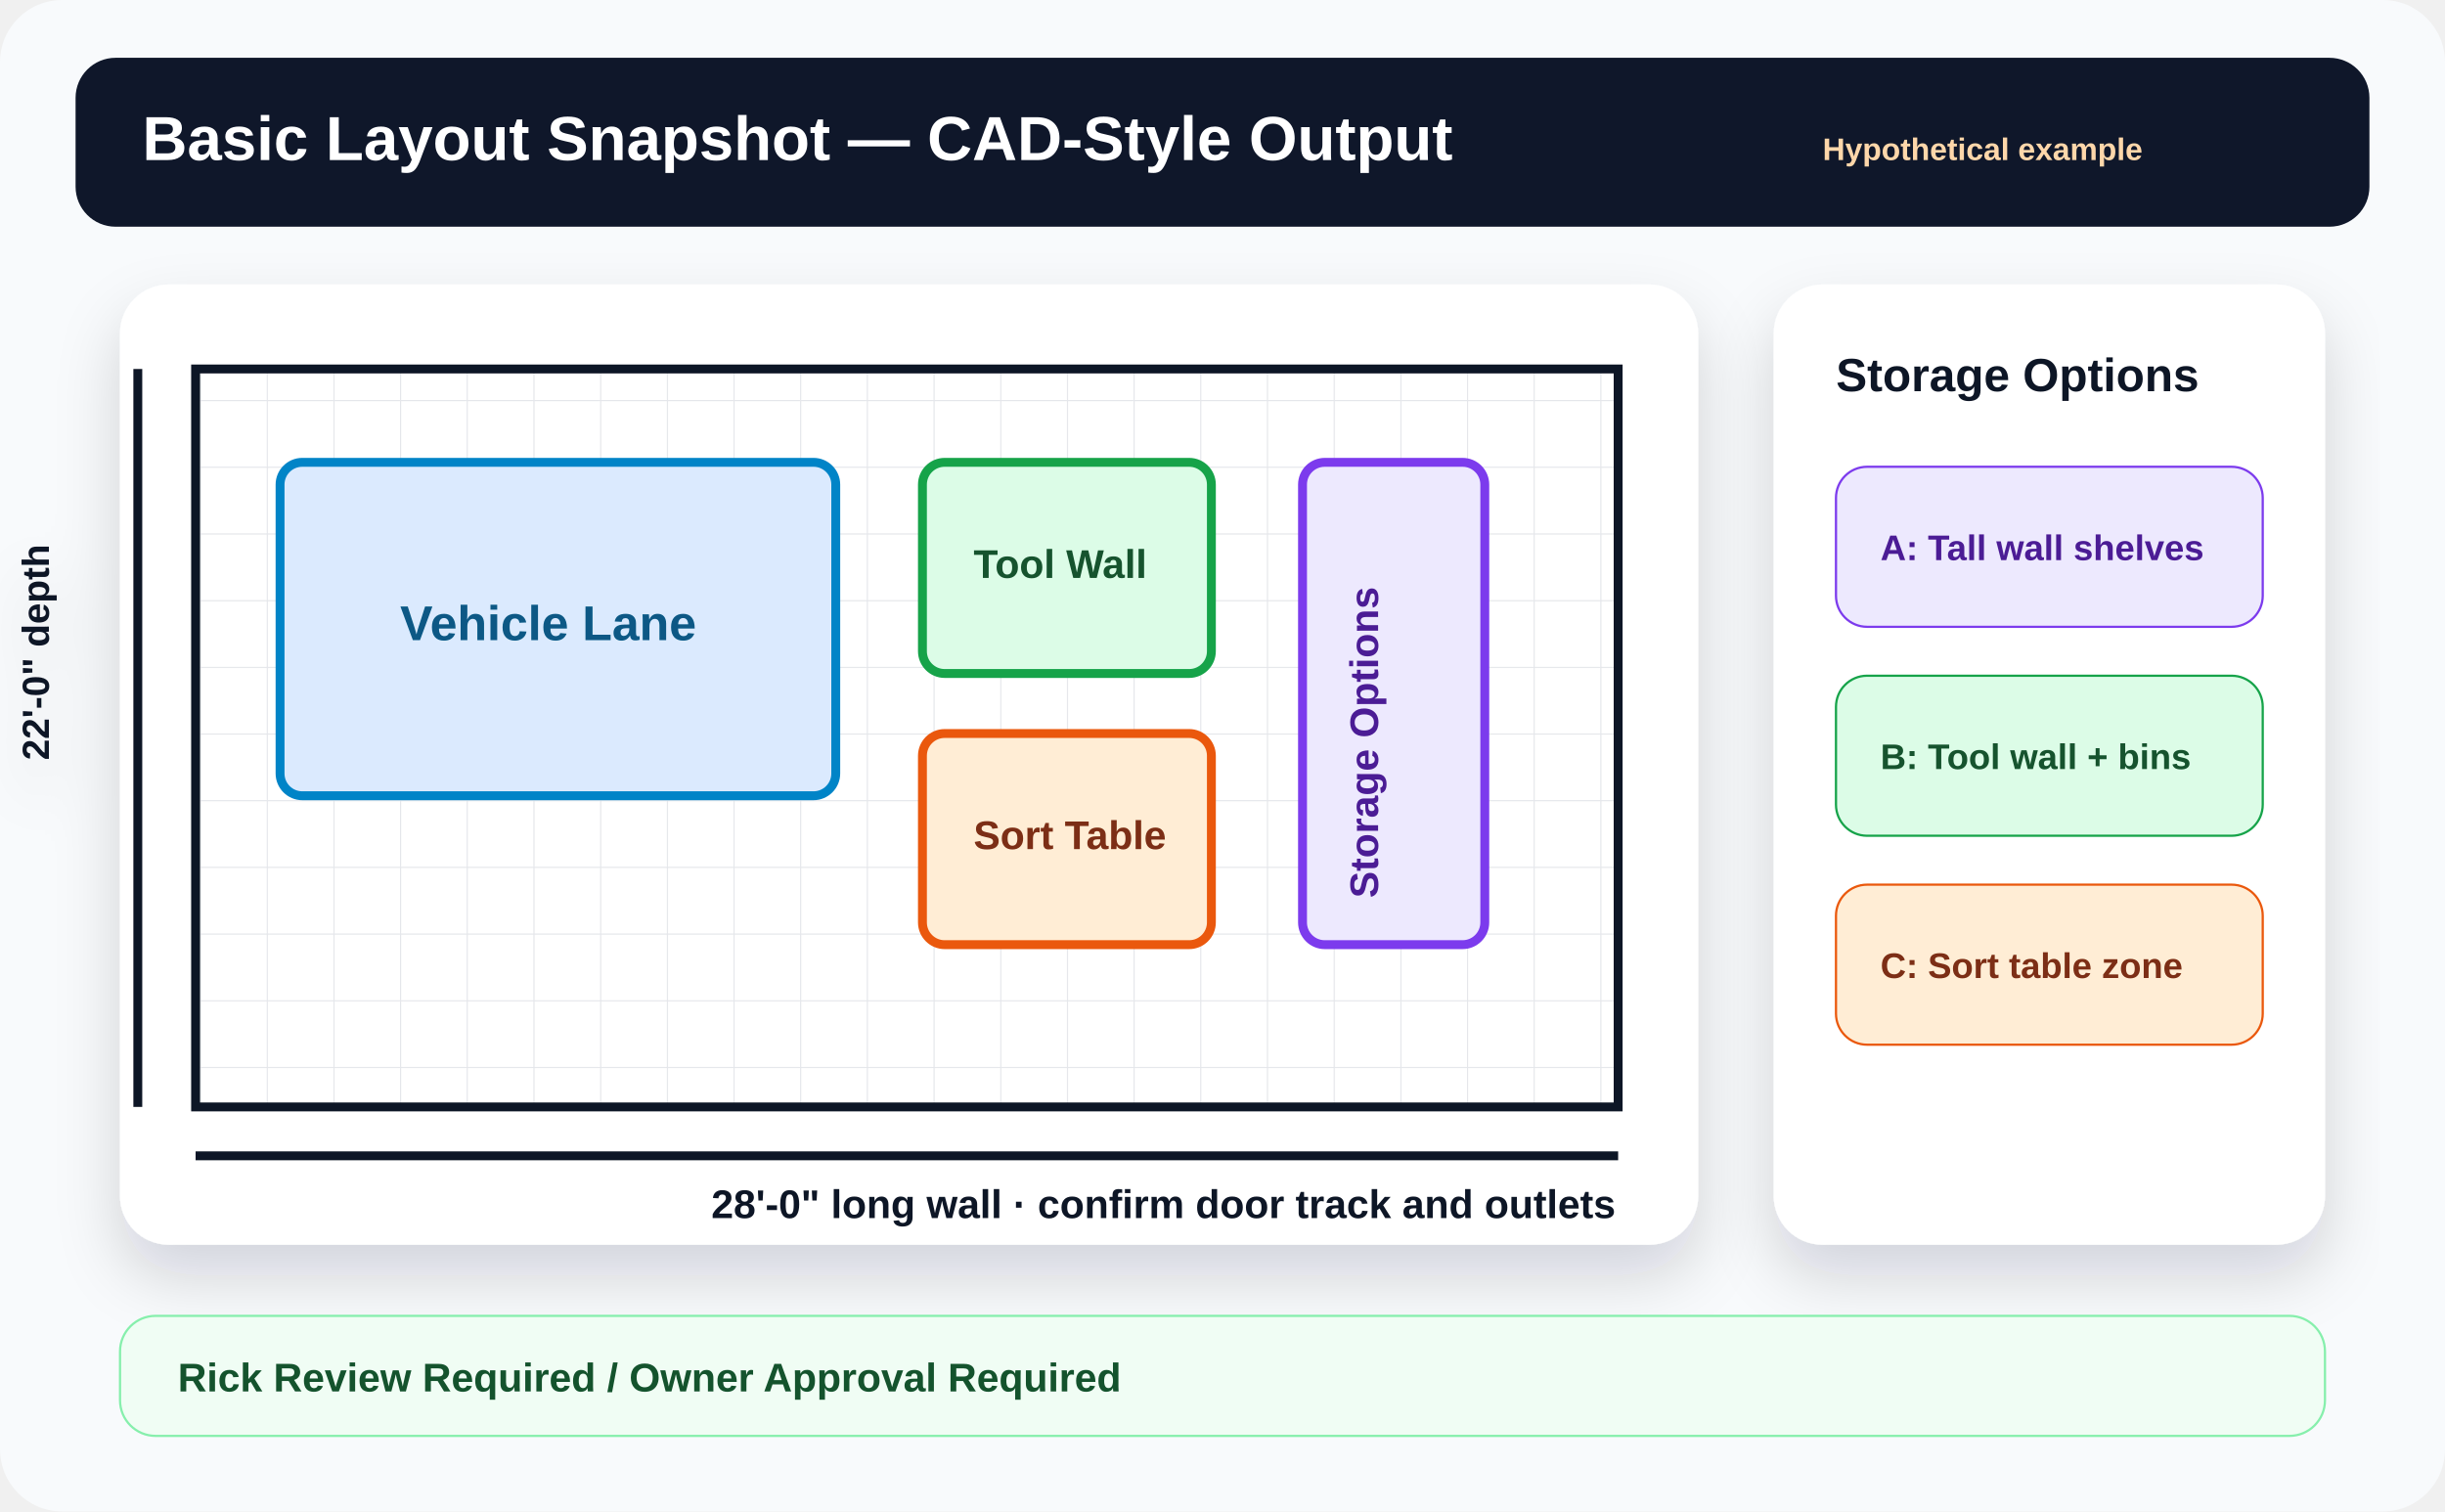
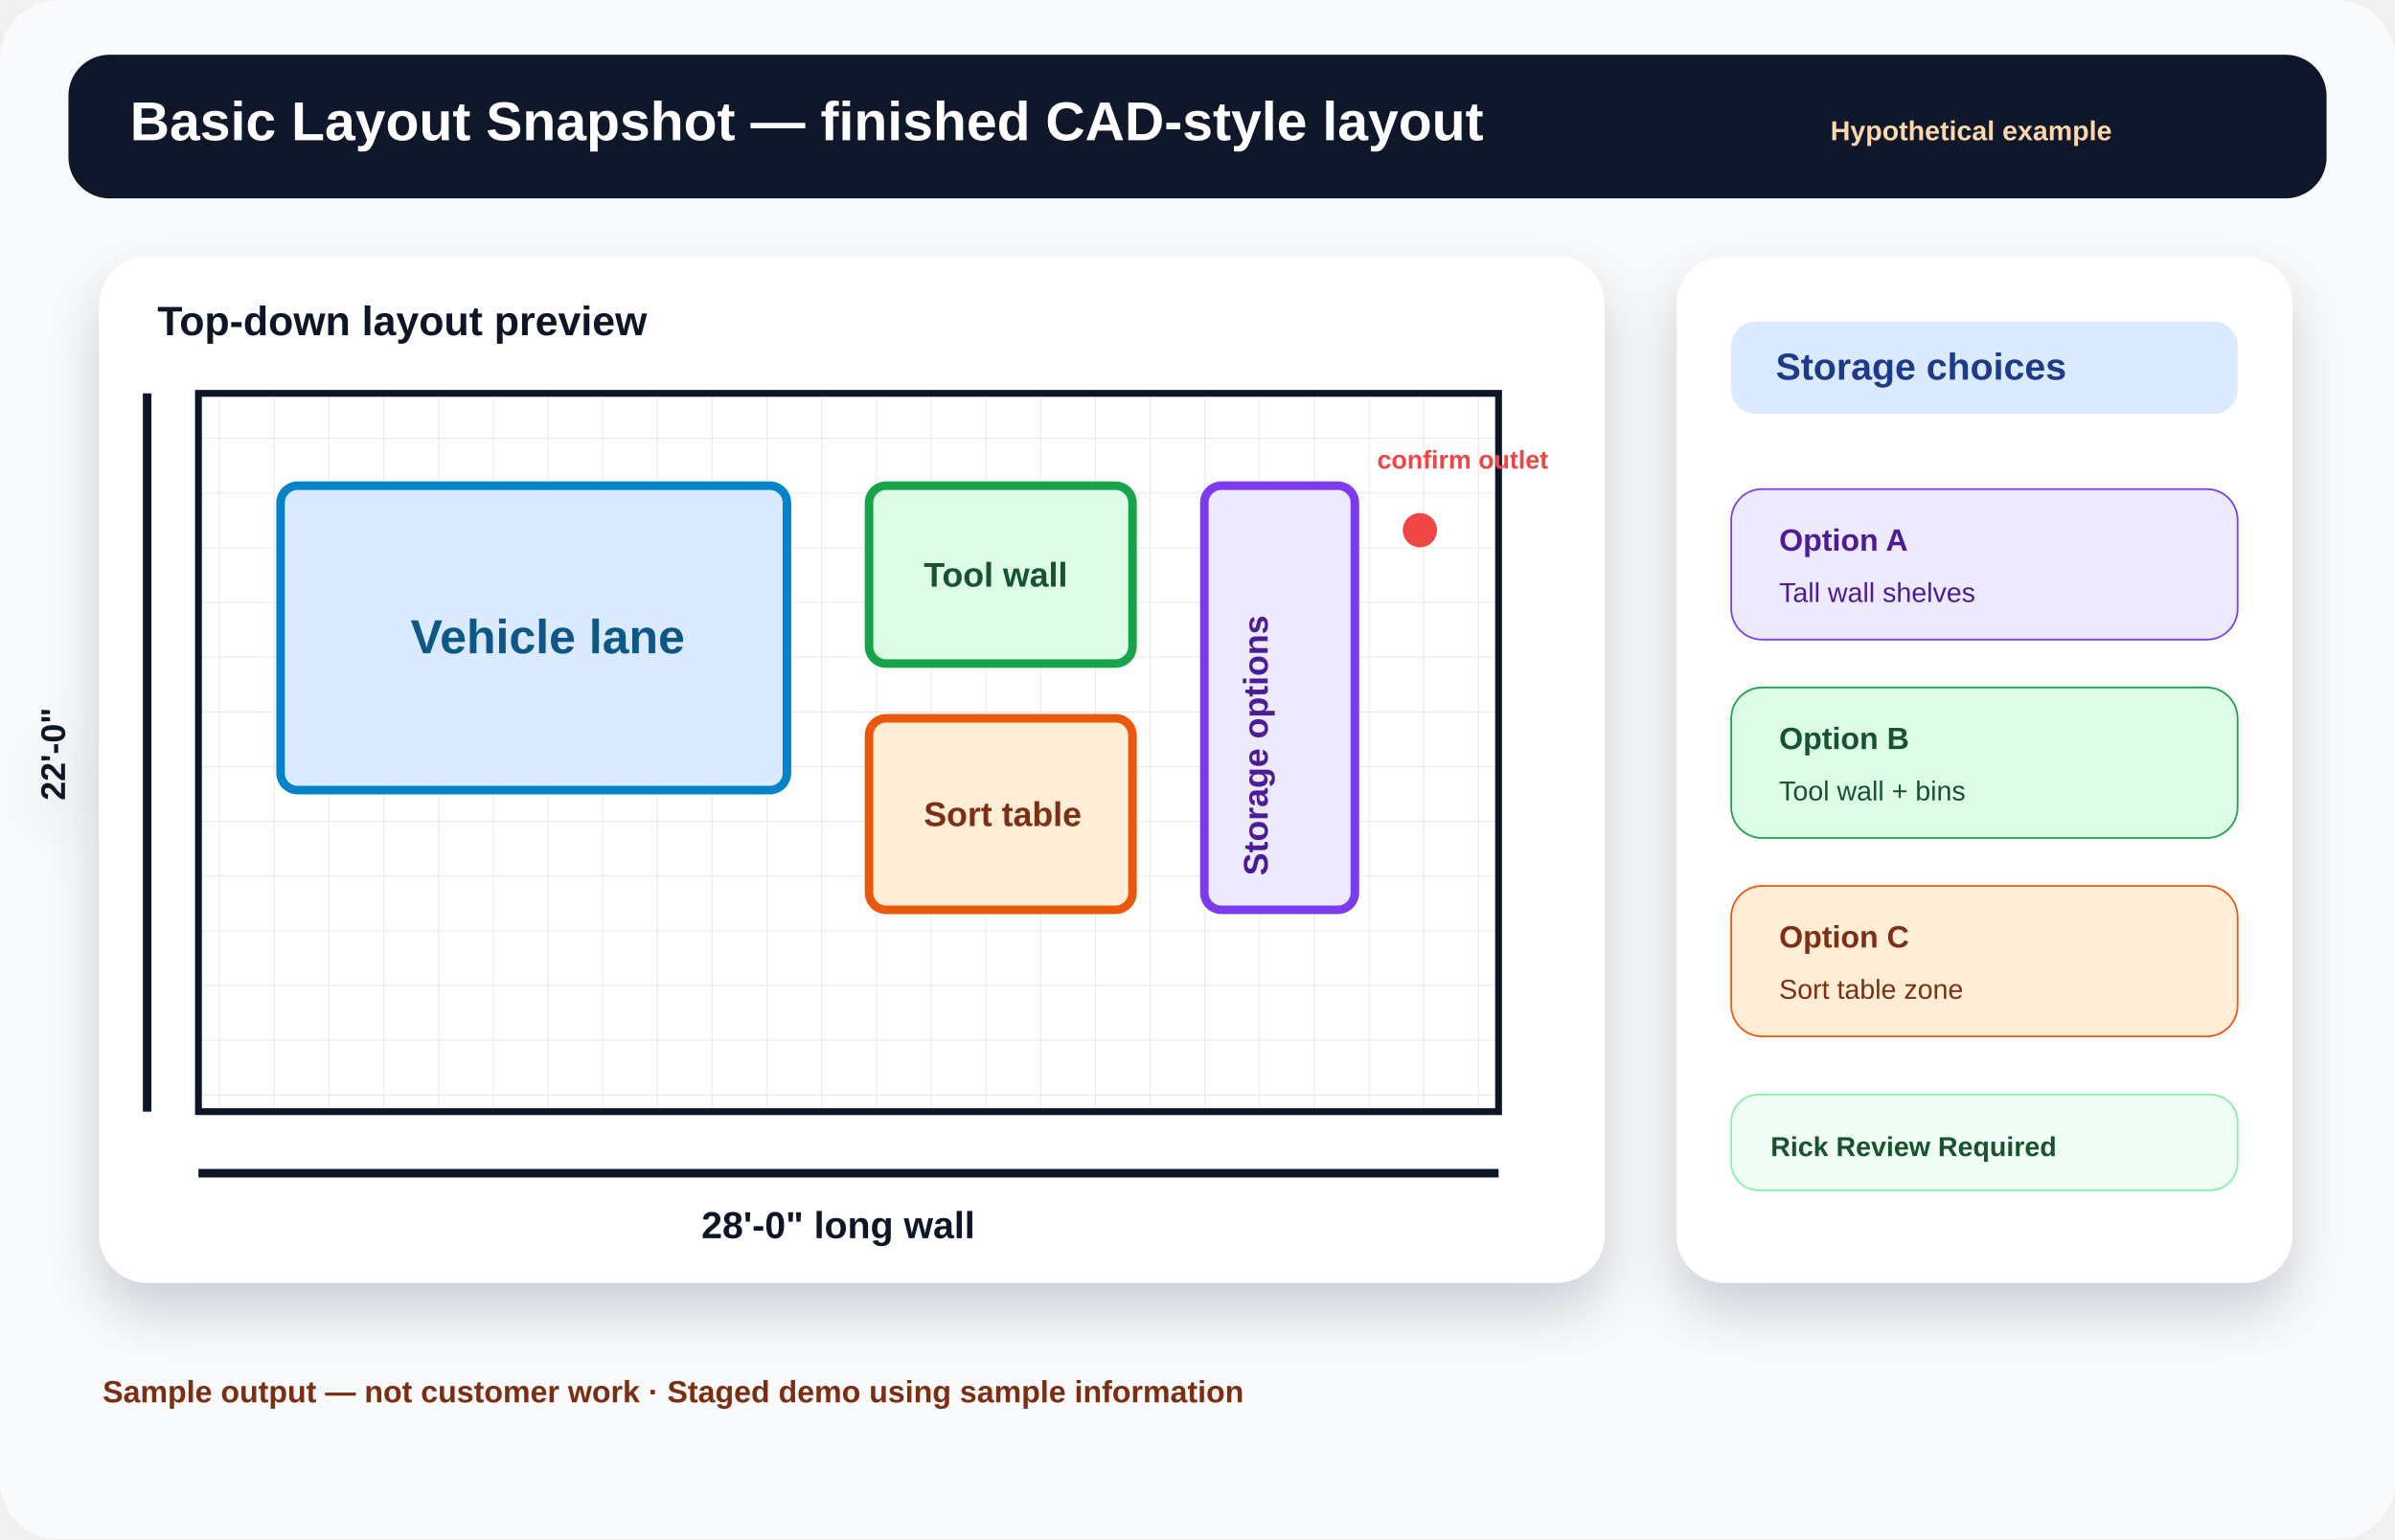
- <svg xmlns="http://www.w3.org/2000/svg" width="1100" height="680" viewBox="0 0 1100 680" role="img" aria-labelledby="t d">
+ <svg xmlns="http://www.w3.org/2000/svg" width="1400" height="900" viewBox="0 0 1400 900">
  <defs>
-     <pattern id="grid" width="30" height="30" patternUnits="userSpaceOnUse">
-       <path d="M30 0H0V30" fill="none" stroke="#e5e7eb" />
+     <pattern id="grid" width="32" height="32" patternUnits="userSpaceOnUse">
+       <path d="M32 0H0V32" fill="none" stroke="#e5e7eb" />
    </pattern>
    <filter id="s">
-       <feDropShadow dx="0" dy="14" stdDeviation="14" flood-color="#111827" flood-opacity=".16" />
+       <feDropShadow dx="0" dy="16" stdDeviation="16" flood-color="#0f172a" flood-opacity=".18" />
    </filter>
  </defs>
-   <rect width="1100" height="680" rx="28" fill="#f8fafc" />
-   <rect x="34" y="26" width="1032" height="76" rx="18" fill="#0f172a" />
-   <text x="64" y="72" font-family="Arial" font-size="28" font-weight="900" fill="#fff">Basic Layout Snapshot — CAD-Style Output</text>
-   <text x="820" y="72" font-family="Arial" font-size="14" font-weight="800" fill="#fed7aa">Hypothetical example</text>
+   <rect width="1400" height="900" rx="34" fill="#f8fafc" />
+   <rect x="40" y="32" width="1320" height="84" rx="24" fill="#0f172a" />
+   <text x="76" y="82" font-family="Arial" font-size="32" font-weight="900" fill="#fff">Basic Layout Snapshot — finished CAD-style layout</text>
+   <text x="1070" y="82" font-family="Arial" font-size="16" font-weight="800" fill="#fed7aa">Hypothetical example</text>
  <g filter="url(#s)">
-     <rect x="54" y="128" width="710" height="432" rx="22" fill="#fff" />
-     <rect x="88" y="166" width="640" height="332" fill="url(#grid)" stroke="#111827" stroke-width="4" />
-     <rect x="126" y="208" width="250" height="150" rx="10" fill="#dbeafe" stroke="#0284c7" stroke-width="4" />
-     <text x="180" y="288" font-family="Arial" font-size="22" font-weight="900" fill="#075985">Vehicle Lane</text>
-     <rect x="415" y="208" width="130" height="95" rx="10" fill="#dcfce7" stroke="#16a34a" stroke-width="4" />
-     <text x="438" y="260" font-family="Arial" font-size="18" font-weight="900" fill="#14532d">Tool Wall</text>
-     <rect x="415" y="330" width="130" height="95" rx="10" fill="#ffedd5" stroke="#ea580c" stroke-width="4" />
-     <text x="438" y="382" font-family="Arial" font-size="18" font-weight="900" fill="#7c2d12">Sort Table</text>
-     <rect x="586" y="208" width="82" height="217" rx="10" fill="#ede9fe" stroke="#7c3aed" stroke-width="4" />
-     <text x="620" y="404" font-family="Arial" font-size="18" font-weight="900" fill="#4c1d95" transform="rotate(-90 620 404)">Storage Options</text>
-     <line x1="88" y1="520" x2="728" y2="520" stroke="#111827" stroke-width="4" />
-     <text x="320" y="548" font-family="Arial" font-size="18" font-weight="900" fill="#111827">28'-0" long wall · confirm door track and outlets</text>
-     <line x1="62" y1="166" x2="62" y2="498" stroke="#111827" stroke-width="4" />
-     <text x="22" y="342" font-family="Arial" font-size="17" font-weight="900" fill="#111827" transform="rotate(-90 22 342)">22'-0" depth</text>
+     <rect x="58" y="150" width="880" height="600" rx="28" fill="#fff" />
+     <text x="92" y="196" font-family="Arial" font-size="24" font-weight="900" fill="#111827">Top-down layout preview</text>
+     <rect x="116" y="230" width="760" height="420" fill="url(#grid)" stroke="#111827" stroke-width="4" />
+     <rect x="164" y="284" width="296" height="178" rx="10" fill="#dbeafe" stroke="#0284c7" stroke-width="5" />
+     <text x="240" y="382" font-family="Arial" font-size="28" font-weight="900" fill="#075985">Vehicle lane</text>
+     <rect x="508" y="284" width="154" height="104" rx="10" fill="#dcfce7" stroke="#16a34a" stroke-width="5" />
+     <text x="540" y="343" font-family="Arial" font-size="20" font-weight="900" fill="#14532d">Tool wall</text>
+     <rect x="508" y="420" width="154" height="112" rx="10" fill="#ffedd5" stroke="#ea580c" stroke-width="5" />
+     <text x="540" y="483" font-family="Arial" font-size="20" font-weight="900" fill="#7c2d12">Sort table</text>
+     <rect x="704" y="284" width="88" height="248" rx="10" fill="#ede9fe" stroke="#7c3aed" stroke-width="5" />
+     <text x="741" y="512" font-family="Arial" font-size="20" font-weight="900" fill="#4c1d95" transform="rotate(-90 741 512)">Storage options</text>
+     <line x1="116" y1="686" x2="876" y2="686" stroke="#111827" stroke-width="5" />
+     <text x="410" y="724" font-family="Arial" font-size="22" font-weight="900" fill="#111827">28'-0" long wall</text>
+     <line x1="86" y1="230" x2="86" y2="650" stroke="#111827" stroke-width="5" />
+     <text x="38" y="468" font-family="Arial" font-size="20" font-weight="900" fill="#111827" transform="rotate(-90 38 468)">22'-0"</text>
+     <circle cx="830" cy="310" r="10" fill="#ef4444" />
+     <text x="805" y="274" font-family="Arial" font-size="15" font-weight="900" fill="#ef4444">confirm outlet</text>
  </g>
  <g filter="url(#s)">
-     <rect x="798" y="128" width="248" height="432" rx="22" fill="#fff" />
-     <text x="826" y="176" font-family="Arial" font-size="21" font-weight="900" fill="#111827">Storage Options</text>
-     <rect x="826" y="210" width="192" height="72" rx="14" fill="#ede9fe" stroke="#7c3aed" />
-     <text x="846" y="252" font-family="Arial" font-size="16" font-weight="800" fill="#4c1d95">A: Tall wall shelves</text>
-     <rect x="826" y="304" width="192" height="72" rx="14" fill="#dcfce7" stroke="#16a34a" />
-     <text x="846" y="346" font-family="Arial" font-size="16" font-weight="800" fill="#14532d">B: Tool wall + bins</text>
-     <rect x="826" y="398" width="192" height="72" rx="14" fill="#ffedd5" stroke="#ea580c" />
-     <text x="846" y="440" font-family="Arial" font-size="16" font-weight="800" fill="#7c2d12">C: Sort table zone</text>
+     <rect x="980" y="150" width="360" height="600" rx="28" fill="#fff" />
+     <rect x="1012" y="188" width="296" height="54" rx="14" fill="#dbeafe" />
+     <text x="1038" y="222" font-family="Arial" font-size="22" font-weight="900" fill="#1e3a8a">Storage choices</text>
+     <rect x="1012" y="286" width="296" height="88" rx="18" fill="#ede9fe" stroke="#7c3aed" />
+     <text x="1040" y="322" font-family="Arial" font-size="18" font-weight="900" fill="#4c1d95">Option A</text>
+     <text x="1040" y="352" font-family="Arial" font-size="16" fill="#4c1d95">Tall wall shelves</text>
+     <rect x="1012" y="402" width="296" height="88" rx="18" fill="#dcfce7" stroke="#16a34a" />
+     <text x="1040" y="438" font-family="Arial" font-size="18" font-weight="900" fill="#14532d">Option B</text>
+     <text x="1040" y="468" font-family="Arial" font-size="16" fill="#14532d">Tool wall + bins</text>
+     <rect x="1012" y="518" width="296" height="88" rx="18" fill="#ffedd5" stroke="#ea580c" />
+     <text x="1040" y="554" font-family="Arial" font-size="18" font-weight="900" fill="#7c2d12">Option C</text>
+     <text x="1040" y="584" font-family="Arial" font-size="16" fill="#7c2d12">Sort table zone</text>
+     <rect x="1012" y="640" width="296" height="56" rx="16" fill="#f0fdf4" stroke="#86efac" />
+     <text x="1035" y="676" font-family="Arial" font-size="16" font-weight="900" fill="#14532d">Rick Review Required</text>
  </g>
-   <rect x="54" y="592" width="992" height="54" rx="16" fill="#f0fdf4" stroke="#86efac" />
-   <text x="80" y="626" font-family="Arial" font-size="18" font-weight="900" fill="#14532d">Rick Review Required / Owner Approval Required</text>
+   <text x="60" y="820" font-family="Arial" font-size="18" font-weight="900" fill="#7c2d12">Sample output — not customer work · Staged demo using sample information</text>
</svg>
